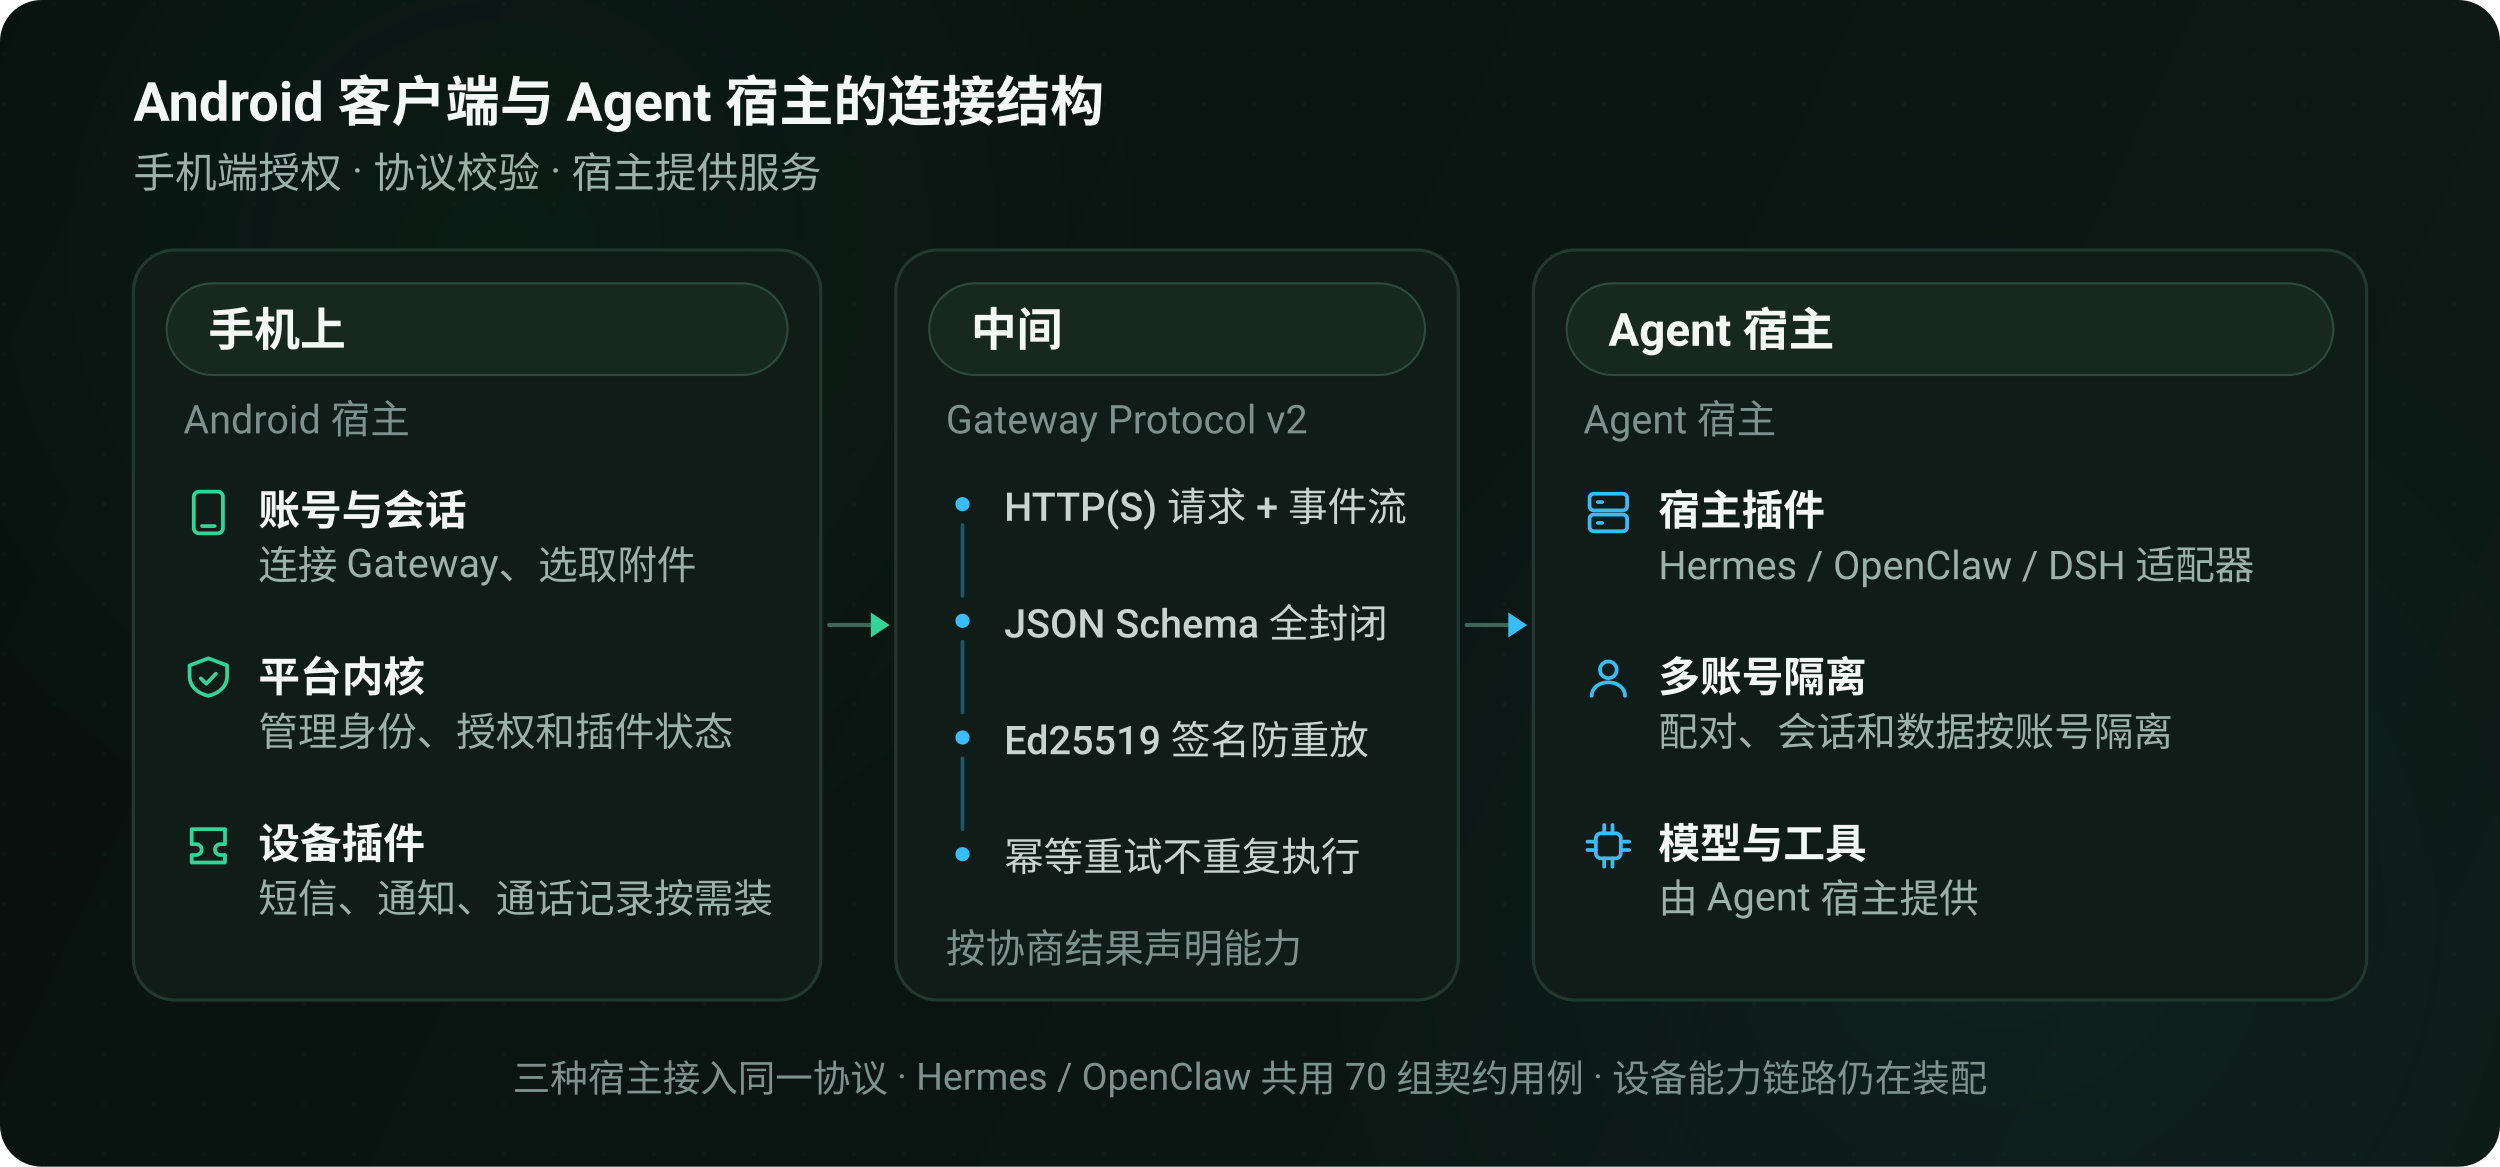
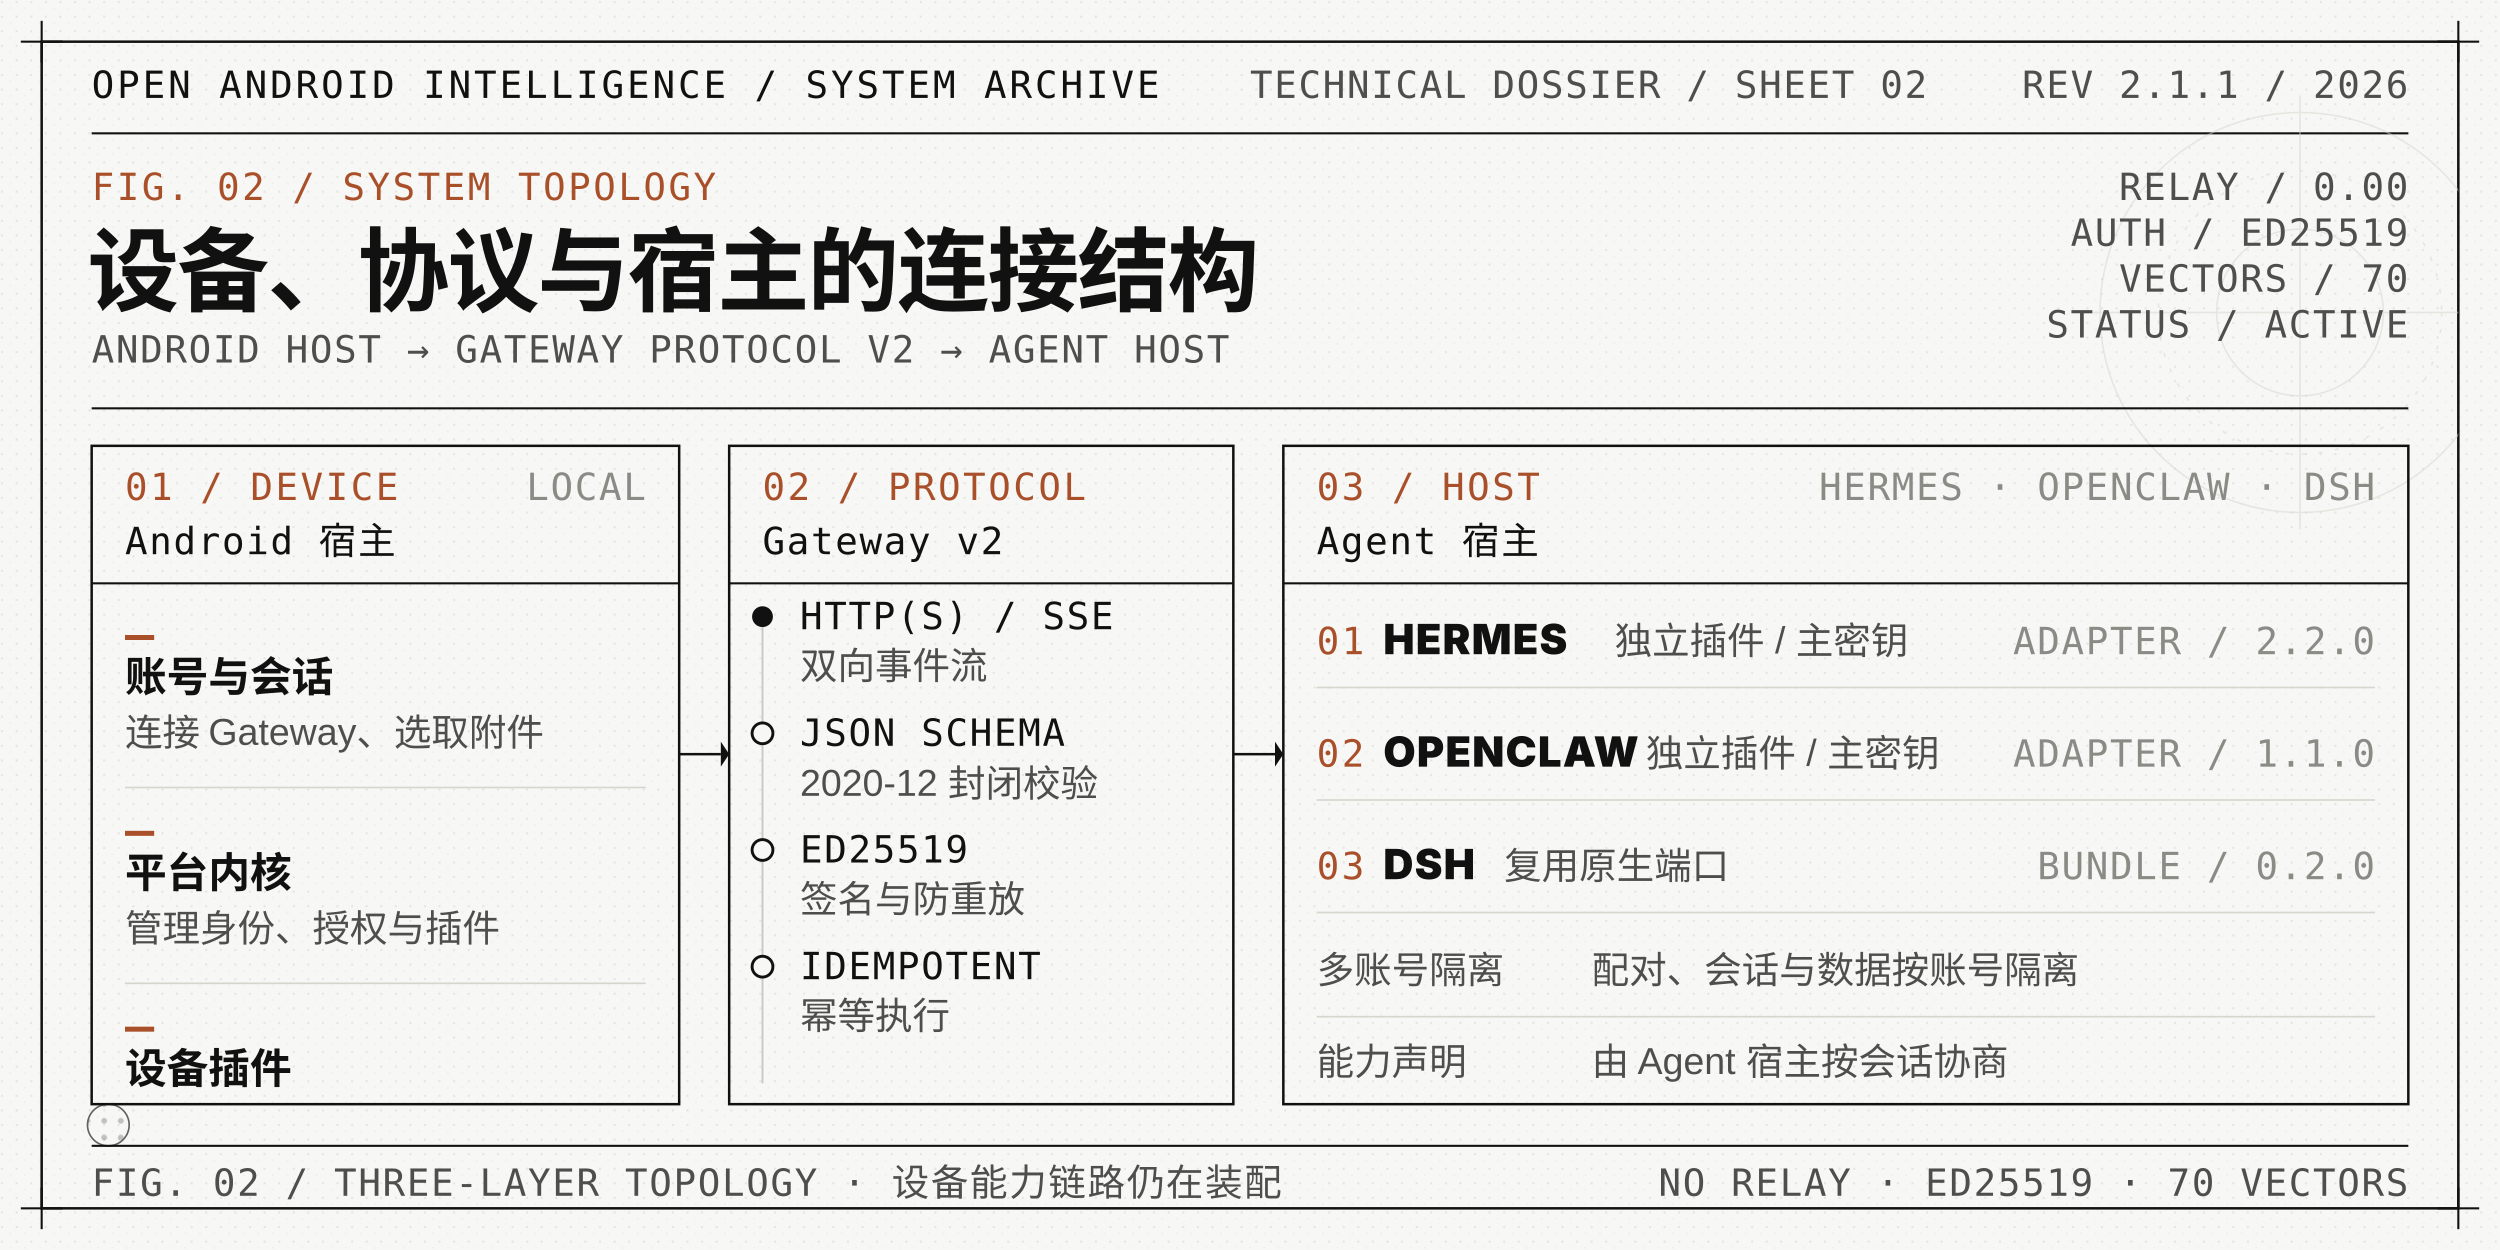
- <svg xmlns="http://www.w3.org/2000/svg" viewBox="0 0 1200 560" width="100%" height="auto" role="img" aria-label="架构：Android 客户端通过 Gateway Protocol 连接 Agent 宿主">
+ <svg xmlns="http://www.w3.org/2000/svg" viewBox="0 0 1200 600" width="100%" height="auto" role="img" aria-label="架构：Android 客户端通过 Gateway Protocol v2 连接 Agent 宿主">
  <defs>
-     <linearGradient id="archBg" x1="0" y1="0" x2="1200" y2="560" gradientUnits="userSpaceOnUse">
-       <stop offset="0" stop-color="#08110E" />
-       <stop offset="1" stop-color="#0D1A15" />
-     </linearGradient>
-     <radialGradient id="archGlowMint" gradientUnits="userSpaceOnUse" cx="240" cy="120" r="320">
-       <stop offset="0" stop-color="#34D399" />
-       <stop offset="1" stop-color="#34D399" stop-opacity="0" />
-     </radialGradient>
-     <radialGradient id="archGlowSky" gradientUnits="userSpaceOnUse" cx="960" cy="440" r="340">
-       <stop offset="0" stop-color="#38BDF8" />
-       <stop offset="1" stop-color="#38BDF8" stop-opacity="0" />
-     </radialGradient>
-     <pattern id="archDots" width="24" height="24" patternUnits="userSpaceOnUse">
-       <circle cx="2" cy="2" r="1" fill="#34D399" />
+     <pattern id="archGrain" width="7" height="7" patternUnits="userSpaceOnUse">
+       <circle cx="1" cy="1" r="0.5" fill="#111111" opacity="0.09" />
+       <circle cx="5" cy="4" r="0.38" fill="#111111" opacity="0.055" />
+     </pattern>
+     <pattern id="archHalftone" width="8" height="8" patternUnits="userSpaceOnUse">
+       <circle cx="2" cy="2" r="1.4" fill="#111111" opacity="0.36" />
    </pattern>
    <clipPath id="archClip">
-       <rect width="1200" height="560" rx="20" />
+       <rect x="20" y="20" width="1160" height="560" />
    </clipPath>
  </defs>
  <style>
-     .h-title { font-size: 26px; font-weight: 700; fill: #F3F7F5; }
-     .h-sub   { font-size: 20px; font-weight: 400; fill: #9DB0AA; }
-     .col-title { font-size: 22px; font-weight: 700; fill: #F3F7F5; }
-     .col-sub   { font-size: 19px; font-weight: 400; fill: #7E918C; }
-     .item-title { font-size: 20px; font-weight: 600; fill: #F3F7F5; }
-     .item-desc  { font-size: 19px; font-weight: 400; fill: #9DB0AA; }
-     .proto-item { font-size: 19px; font-weight: 500; fill: #C7D4CF; }
-     .foot       { font-size: 18px; font-weight: 400; fill: #7E918C; }
+     .mono { font-family: "JetBrains Mono", "Roboto Mono", "DejaVu Sans Mono", monospace; font-size: 18px; letter-spacing: 0.8px; fill: #4E4E4E; }
+     .mono-d { font-family: "JetBrains Mono", "Roboto Mono", "DejaVu Sans Mono", monospace; font-size: 18px; letter-spacing: 0.8px; fill: #111111; }
+     .mono-m { font-family: "JetBrains Mono", "Roboto Mono", "DejaVu Sans Mono", monospace; font-size: 18px; letter-spacing: 0.8px; fill: #8B8B86; }
+     .num { font-family: "JetBrains Mono", "Roboto Mono", "DejaVu Sans Mono", monospace; font-size: 18px; letter-spacing: 1.2px; fill: #A9502A; }
+     .disp { font-family: "Arial Black", "Inter", "Noto Sans CJK SC", "PingFang SC", "Microsoft YaHei", sans-serif; font-weight: 900; font-size: 44px; letter-spacing: -0.8px; fill: #111111; }
+     .item { font-family: "Helvetica Neue", Arial, "Noto Sans CJK SC", "PingFang SC", "Microsoft YaHei", sans-serif; font-size: 20px; font-weight: 700; fill: #111111; }
+     .body { font-family: "Helvetica Neue", Arial, "Noto Sans CJK SC", "PingFang SC", "Microsoft YaHei", sans-serif; font-size: 18px; font-weight: 400; fill: #4E4E4E; }
+     .host { font-family: "Arial Black", "Inter", "Helvetica Neue", Arial, sans-serif; font-size: 20px; font-weight: 900; letter-spacing: 0.6px; fill: #111111; }
  </style>
-   <g font-family="-apple-system, BlinkMacSystemFont, 'Segoe UI', Roboto, 'PingFang SC', 'Noto Sans CJK SC', 'Microsoft YaHei', sans-serif">
-     <rect width="1200" height="560" rx="20" fill="url(#archBg)" />
-     <g clip-path="url(#archClip)">
-       <rect width="1200" height="560" fill="url(#archDots)" opacity="0.03" />
-       <circle cx="240" cy="120" r="320" fill="url(#archGlowMint)" opacity="0.05" />
-       <circle cx="960" cy="440" r="340" fill="url(#archGlowSky)" opacity="0.05" />
+   <rect width="1200" height="600" fill="#F7F7F5" />
+   <rect width="1200" height="600" fill="url(#archGrain)" />
+   <rect x="20" y="20" width="1160" height="560" fill="none" stroke="#111111" stroke-width="1.2" />
+   <g stroke="#111111" stroke-width="1">
+     <path d="M10 20H30M20 10V30" />
+     <path d="M1170 20H1190M1180 10V30" />
+     <path d="M10 580H30M20 570V590" />
+     <path d="M1170 580H1190M1180 570V590" />
+   </g>
+   <text x="44" y="47" class="mono-d" style="letter-spacing:1.4px">OPEN ANDROID INTELLIGENCE / SYSTEM ARCHIVE</text>
+   <text x="600" y="47" class="mono">TECHNICAL DOSSIER / SHEET 02</text>
+   <text x="1156" y="47" class="mono" text-anchor="end">REV 2.1.1 / 2026</text>
+   <path d="M44 64H1156" stroke="#111111" stroke-width="1" />
+   <g clip-path="url(#archClip)">
+     <g opacity="0.5">
+       <circle cx="1104" cy="150" r="40" fill="none" stroke="#D6D6CE" stroke-width="0.8" />
+       <circle cx="1104" cy="150" r="68" fill="none" stroke="#D6D6CE" stroke-width="0.8" stroke-dasharray="2 6" />
+       <circle cx="1104" cy="150" r="96" fill="none" stroke="#D6D6CE" stroke-width="0.8" />
+       <path d="M1104 46V254M1000 150H1208" stroke="#D6D6CE" stroke-width="0.8" />
    </g>
-     <text x="64" y="58" class="h-title">Android 客户端与 Agent 宿主的连接结构</text>
-     <text x="64" y="90" class="h-sub">手机端授权 · 协议校验 · 宿主提供服务</text>
-     <g transform="translate(64,120)">
-       <rect width="330" height="360" rx="20" fill="#101C17" stroke="#22382F" stroke-width="1.5" />
-       <rect x="16" y="16" width="298" height="44" rx="22" fill="#16281F" stroke="#2E4A3E" stroke-width="1" />
-       <text x="36" y="46" class="col-title">手机上</text>
-       <text x="24" y="88" class="col-sub">Android 宿主</text>
-       <g transform="translate(24,114)" fill="none" stroke="#34D399" stroke-width="1.8" stroke-linecap="round" stroke-linejoin="round">
-         <rect x="5" y="2" width="14" height="20" rx="2.5" />
-         <path d="M9 18.5h6" />
-       </g>
-       <text x="60" y="132" class="item-title">账号与会话</text>
-       <text x="60" y="158" class="item-desc">连接 Gateway、选取附件</text>
-       <g transform="translate(24,194)" fill="none" stroke="#34D399" stroke-width="1.8" stroke-linecap="round" stroke-linejoin="round">
-         <path d="M12 2 21 5.4v5.2c0 4.6-3.6 8.2-9 9.4-5.4-1.2-9-4.8-9-9.4V5.4L12 2Z" />
-         <path d="M8.4 11.6l2.6 2.6 4.6-4.8" />
-       </g>
-       <text x="60" y="212" class="item-title">平台内核</text>
-       <text x="60" y="238" class="item-desc">管理身份、授权和插件状态</text>
-       <g transform="translate(24,274)" fill="none" stroke="#34D399" stroke-width="1.8" stroke-linecap="round" stroke-linejoin="round">
-         <path d="M4 4h16v7.2h-2.2a2.6 2.6 0 0 0 0 5.2H20V20H4v-3.6h2.2a2.6 2.6 0 0 0 0-5.2H4V4Z" />
-       </g>
-       <text x="60" y="292" class="item-title">设备插件</text>
-       <text x="60" y="318" class="item-desc">短信、通知、通话记录按需装</text>
-     </g>
-     <path d="M398 300h20" stroke="#3C6657" stroke-width="2" stroke-linecap="round" />
-     <polygon points="418,294 418,306 427,300" fill="#34D399" />
-     <g transform="translate(430,120)">
-       <rect width="270" height="360" rx="20" fill="#101C17" stroke="#22382F" stroke-width="1.5" />
-       <rect x="16" y="16" width="238" height="44" rx="22" fill="#16281F" stroke="#2E4A3E" stroke-width="1" />
-       <text x="36" y="46" class="col-title">中间</text>
-       <text x="24" y="88" class="col-sub">Gateway Protocol v2</text>
-       <g stroke="#38BDF8" stroke-width="1.8" stroke-linecap="round" fill="none">
-         <circle cx="32" cy="122" r="3.4" fill="#38BDF8" stroke="none" />
-         <circle cx="32" cy="178" r="3.4" fill="#38BDF8" stroke="none" />
-         <circle cx="32" cy="234" r="3.4" fill="#38BDF8" stroke="none" />
-         <circle cx="32" cy="290" r="3.4" fill="#38BDF8" stroke="none" />
-         <path d="M32 132v34M32 188v34M32 244v34" stroke-opacity="0.35" />
-       </g>
-       <text x="52" y="130" class="proto-item">HTTP(S) 请求 + 事件流</text>
-       <text x="52" y="186" class="proto-item">JSON Schema 全封闭</text>
-       <text x="52" y="242" class="proto-item">Ed25519 签名防重放</text>
-       <text x="52" y="298" class="proto-item">幂等重试不重复执行</text>
-       <text x="24" y="342" class="col-sub">按协商结果声明能力</text>
-     </g>
-     <path d="M704 300h20" stroke="#3C6657" stroke-width="2" stroke-linecap="round" />
-     <polygon points="724,294 724,306 733,300" fill="#38BDF8" />
-     <g transform="translate(736,120)">
-       <rect width="400" height="360" rx="20" fill="#101C17" stroke="#22382F" stroke-width="1.5" />
-       <rect x="16" y="16" width="368" height="44" rx="22" fill="#16281F" stroke="#2E4A3E" stroke-width="1" />
-       <text x="36" y="46" class="col-title">Agent 宿主</text>
-       <text x="24" y="88" class="col-sub">Agent 宿主</text>
-       <g transform="translate(24,114)" fill="none" stroke="#38BDF8" stroke-width="1.8" stroke-linecap="round" stroke-linejoin="round">
-         <rect x="3" y="3" width="18" height="8" rx="2" />
-         <rect x="3" y="13" width="18" height="8" rx="2" />
-         <path d="M7 7h2M7 17h2" />
-       </g>
-       <text x="60" y="132" class="item-title">宿主插件</text>
-       <text x="60" y="158" class="item-desc">Hermes / OpenClaw / DSH 适配器</text>
-       <g transform="translate(24,194)" fill="none" stroke="#38BDF8" stroke-width="1.8" stroke-linecap="round" stroke-linejoin="round">
-         <circle cx="12" cy="7.5" r="4" />
-         <path d="M4 20c0-3.8 3.6-6.5 8-6.5s8 2.7 8 6.5" />
-       </g>
-       <text x="60" y="212" class="item-title">多账号隔离</text>
-       <text x="60" y="238" class="item-desc">配对、会话和数据按账号隔离</text>
-       <g transform="translate(24,274)" fill="none" stroke="#38BDF8" stroke-width="1.8" stroke-linecap="round" stroke-linejoin="round">
-         <rect x="6" y="6" width="12" height="12" rx="2.5" />
-         <path d="M10 2v4M14 2v4M10 18v4M14 18v4M2 10h4M2 14h4M18 10h4M18 14h4" />
-       </g>
-       <text x="60" y="292" class="item-title">模型与工具</text>
-       <text x="60" y="318" class="item-desc">由 Agent 宿主提供</text>
-     </g>
-     <text x="600" y="524" text-anchor="middle" class="foot">三种宿主接入同一协议 · Hermes / OpenClaw 共用 70 组契约用例 · 设备能力链路仍在装配</text>
  </g>
+   <text x="44" y="96" class="num">FIG. 02 / SYSTEM TOPOLOGY</text>
+   <text x="42" y="146" class="disp">设备、协议与宿主的连接结构</text>
+   <text x="44" y="174" class="mono">ANDROID HOST → GATEWAY PROTOCOL V2 → AGENT HOST</text>
+   <text x="1156" y="96" class="mono" text-anchor="end">RELAY / 0.00</text>
+   <text x="1156" y="118" class="mono" text-anchor="end">AUTH / ED25519</text>
+   <text x="1156" y="140" class="mono" text-anchor="end">VECTORS / 70</text>
+   <text x="1156" y="162" class="mono" text-anchor="end">STATUS / ACTIVE</text>
+   <path d="M44 196H1156" stroke="#111111" stroke-width="1" />
+   <g>
+     <rect x="44" y="214" width="282" height="316" fill="none" stroke="#111111" stroke-width="1.2" />
+     <rect x="350" y="214" width="242" height="316" fill="none" stroke="#111111" stroke-width="1.2" />
+     <rect x="616" y="214" width="540" height="316" fill="none" stroke="#111111" stroke-width="1.2" />
+     <path d="M44 280H326M350 280H592M616 280H1156" stroke="#111111" stroke-width="1" />
+   </g>
+   <text x="60" y="240" class="num">01 / DEVICE</text>
+   <text x="310" y="240" class="mono-m" text-anchor="end">LOCAL</text>
+   <text x="60" y="266" class="mono-d">Android 宿主</text>
+   <text x="366" y="240" class="num">02 / PROTOCOL</text>
+   <text x="366" y="266" class="mono-d">Gateway v2</text>
+   <text x="632" y="240" class="num">03 / HOST</text>
+   <text x="1140" y="240" class="mono-m" text-anchor="end">HERMES · OPENCLAW · DSH</text>
+   <text x="632" y="266" class="mono-d">Agent 宿主</text>
+   <g>
+     <path d="M60 306H74" stroke="#A9502A" stroke-width="2.4" />
+     <text x="60" y="332" class="item">账号与会话</text>
+     <text x="60" y="358" class="body">连接 Gateway、选取附件</text>
+     <path d="M60 378H310" stroke="#D6D6CE" stroke-width="0.8" />
+     <path d="M60 400H74" stroke="#A9502A" stroke-width="2.4" />
+     <text x="60" y="426" class="item">平台内核</text>
+     <text x="60" y="452" class="body">管理身份、授权与插件</text>
+     <path d="M60 472H310" stroke="#D6D6CE" stroke-width="0.8" />
+     <path d="M60 494H74" stroke="#A9502A" stroke-width="2.4" />
+     <text x="60" y="520" class="item">设备插件</text>
+   </g>
+   <g>
+     <path d="M366 296V520" stroke="#C9C9C2" stroke-width="0.9" />
+     <circle cx="366" cy="296" r="5" fill="#111111" />
+     <circle cx="366" cy="352" r="5" fill="#F7F7F5" stroke="#111111" stroke-width="1.4" />
+     <circle cx="366" cy="408" r="5" fill="#F7F7F5" stroke="#111111" stroke-width="1.4" />
+     <circle cx="366" cy="464" r="5" fill="#F7F7F5" stroke="#111111" stroke-width="1.4" />
+     <text x="384" y="302" class="mono-d">HTTP(S) / SSE</text>
+     <text x="384" y="326" class="body">双向事件流</text>
+     <text x="384" y="358" class="mono-d">JSON SCHEMA</text>
+     <text x="384" y="382" class="body">2020-12 封闭校验</text>
+     <text x="384" y="414" class="mono-d">ED25519</text>
+     <text x="384" y="438" class="body">签名与防重放</text>
+     <text x="384" y="470" class="mono-d">IDEMPOTENT</text>
+     <text x="384" y="494" class="body">幂等执行</text>
+   </g>
+   <path d="M326 362H346" stroke="#111111" stroke-width="1.2" />
+   <path d="M346 356V368L350 362Z" fill="#111111" />
+   <path d="M592 362H612" stroke="#111111" stroke-width="1.2" />
+   <path d="M612 356V368L616 362Z" fill="#111111" />
+   <g>
+     <text x="632" y="314" class="num">01</text>
+     <text x="664" y="314" class="host">HERMES</text>
+     <text x="775" y="314" class="body">独立插件 / 主密钥</text>
+     <text x="1140" y="314" class="mono-m" text-anchor="end">ADAPTER / 2.2.0</text>
+     <path d="M632 330H1140" stroke="#D6D6CE" stroke-width="0.8" />
+     <text x="632" y="368" class="num">02</text>
+     <text x="664" y="368" class="host">OPENCLAW</text>
+     <text x="790" y="368" class="body">独立插件 / 主密钥</text>
+     <text x="1140" y="368" class="mono-m" text-anchor="end">ADAPTER / 1.1.0</text>
+     <path d="M632 384H1140" stroke="#D6D6CE" stroke-width="0.8" />
+     <text x="632" y="422" class="num">03</text>
+     <text x="664" y="422" class="host">DSH</text>
+     <text x="722" y="422" class="body">复用原生端口</text>
+     <text x="1140" y="422" class="mono-m" text-anchor="end">BUNDLE / 0.2.0</text>
+     <path d="M632 438H1140" stroke="#D6D6CE" stroke-width="0.8" />
+     <text x="632" y="472" class="body">多账号隔离</text>
+     <text x="764" y="472" class="body">配对、会话与数据按账号隔离</text>
+     <path d="M632 488H1140" stroke="#D6D6CE" stroke-width="0.8" />
+     <text x="632" y="516" class="body">能力声明</text>
+     <text x="764" y="516" class="body">由 Agent 宿主按会话协商</text>
+   </g>
+   <g opacity="0.65">
+     <circle cx="52" cy="540" r="10" fill="url(#archHalftone)" />
+     <circle cx="52" cy="540" r="10" fill="none" stroke="#111111" stroke-width="0.8" />
+   </g>
+   <path d="M44 550H1156" stroke="#111111" stroke-width="1" />
+   <text x="44" y="574" class="mono">FIG. 02 / THREE-LAYER TOPOLOGY · 设备能力链路仍在装配</text>
+   <text x="1156" y="574" class="mono" text-anchor="end">NO RELAY · ED25519 · 70 VECTORS</text>
</svg>
